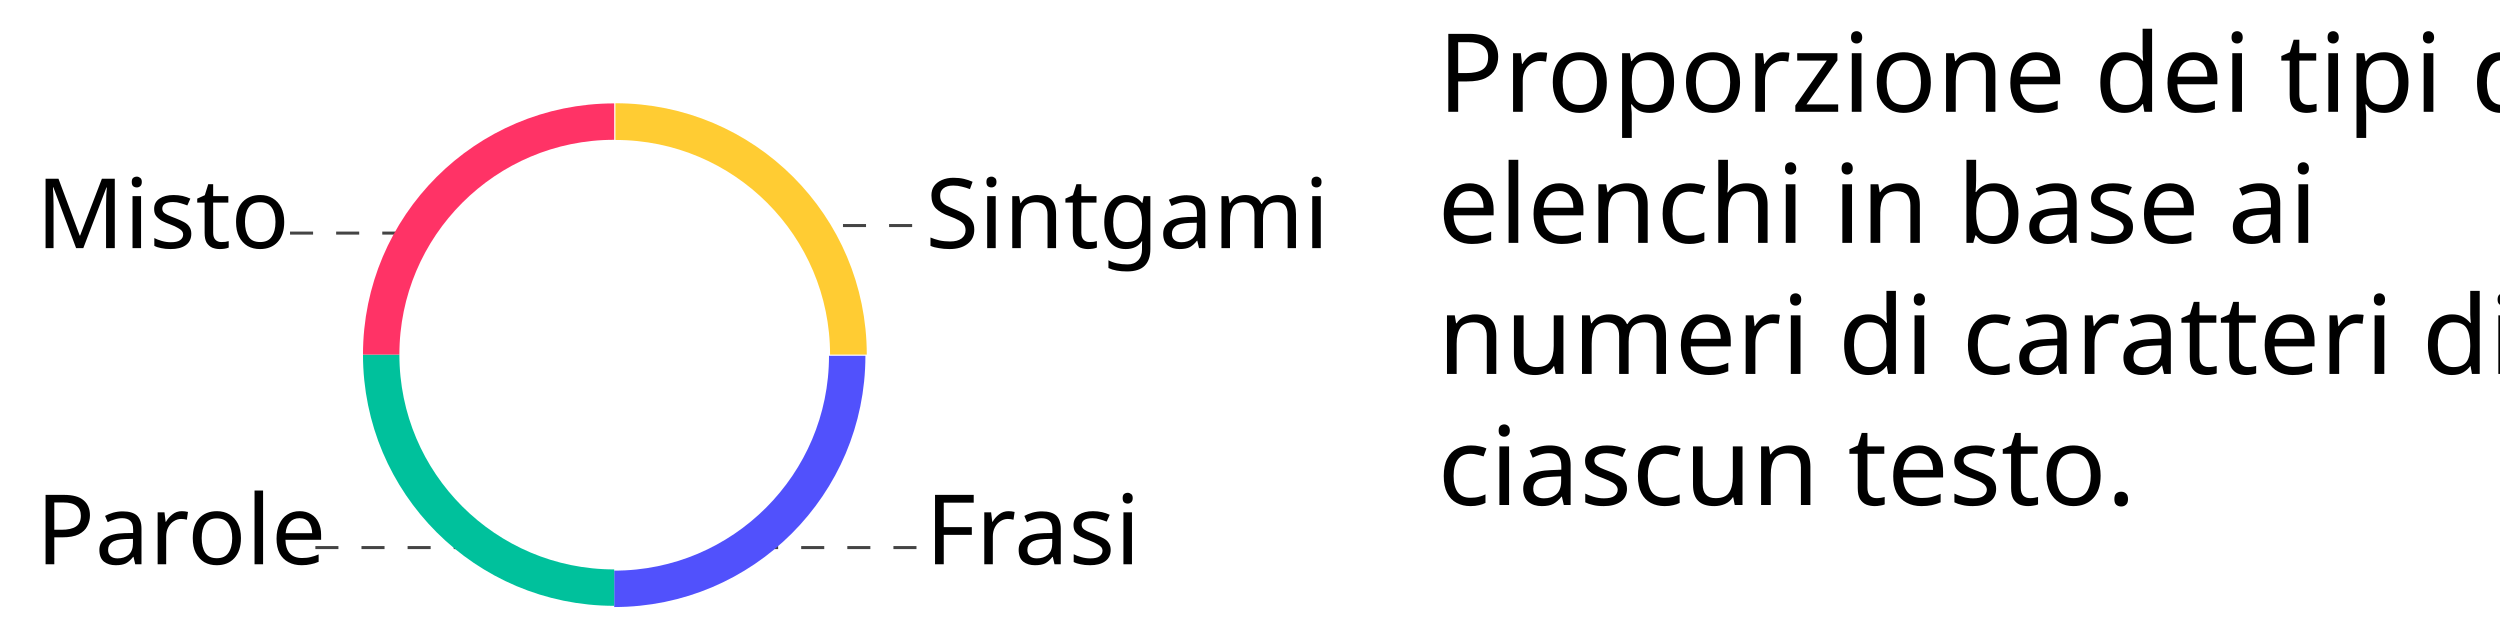
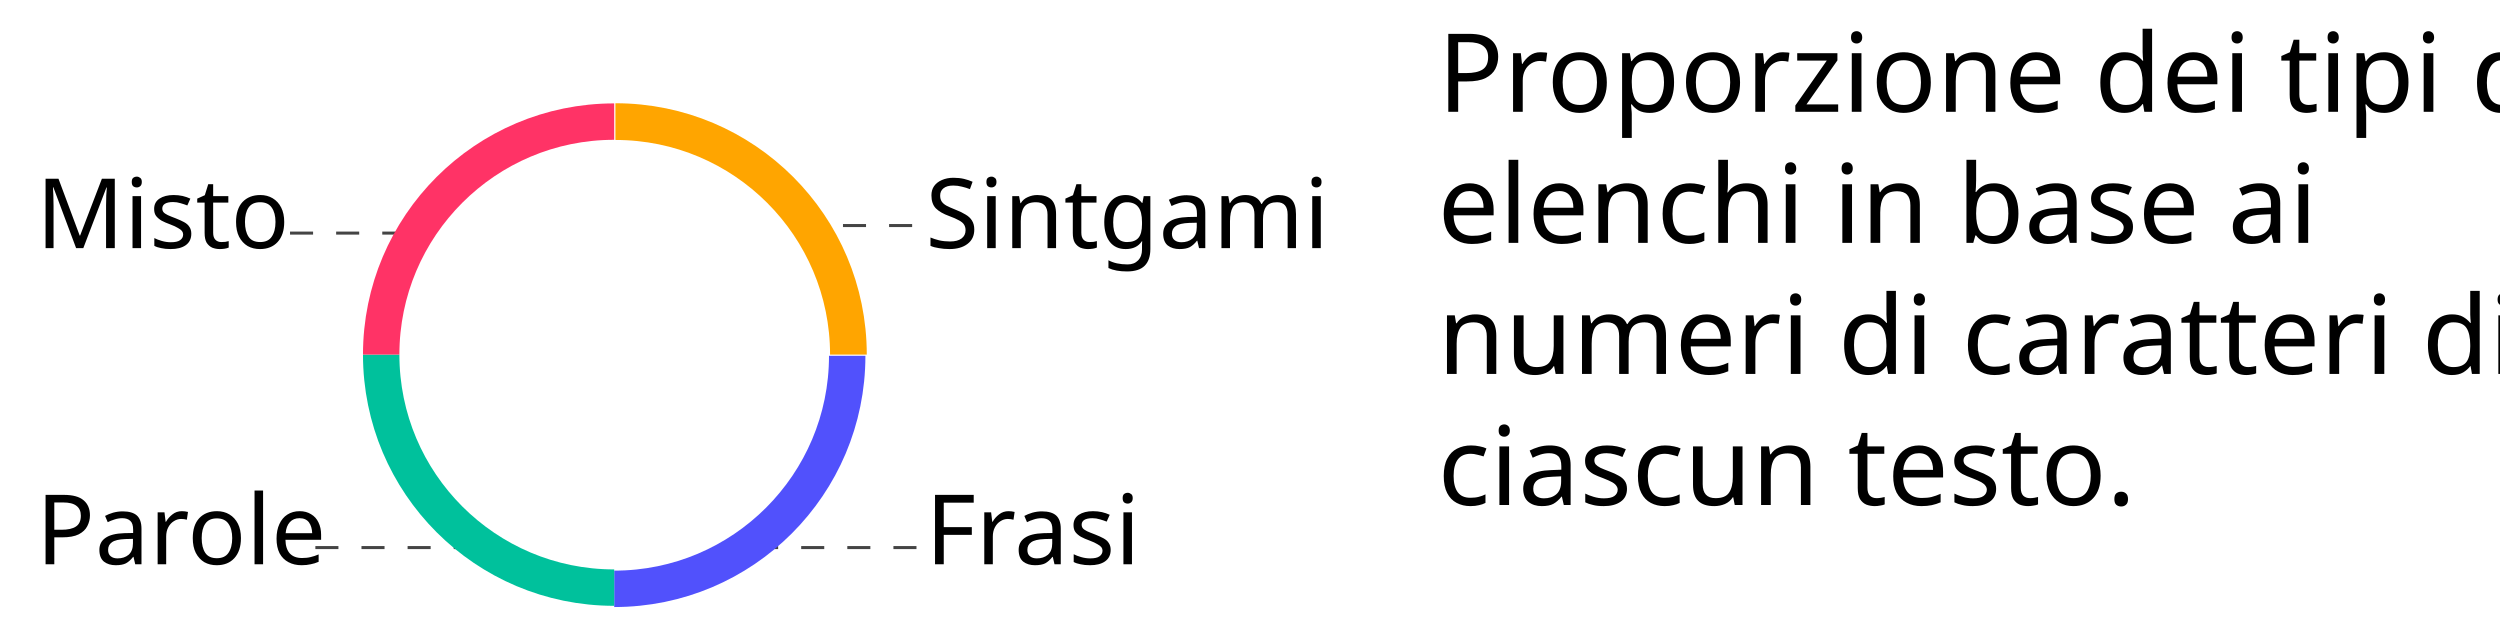
<svg xmlns="http://www.w3.org/2000/svg" version="1.1" id="Layer_1" x="0px" y="0px" viewBox="0 0 206 51.7" style="enable-background:new 0 0 206 51.7;" xml:space="preserve">
  <style type="text/css">
	.st0{fill:none;stroke:#000000;stroke-width:3.021;stroke-miterlimit:10;}
	.st1{fill:none;stroke:#FFA500;stroke-width:3.025;stroke-miterlimit:10;}
	.st2{fill:none;stroke:#444444;stroke-width:0.25;stroke-dasharray:1.9,1.9;}
- 	.st3{fill:none;stroke:#FFCC33;stroke-width:3.025;stroke-miterlimit:10;}
- 	.st4{fill:none;stroke:#5151FC;stroke-width:3;stroke-miterlimit:10;}
- 	.st5{fill:none;stroke:#00C19C;stroke-width:3;stroke-miterlimit:10;}
- 	.st6{fill:none;stroke:#FF3366;stroke-width:3;stroke-miterlimit:10;}
- 	.st7{font-family:'HKGrotesk-Regular';}
- 	.st8{font-size:8px;}
- 	.st9{font-size:9px;}
+ 	.st3{fill:none;stroke:#5151FC;stroke-width:3;stroke-miterlimit:10;}
+ 	.st4{fill:none;stroke:#00C19C;stroke-width:3;stroke-miterlimit:10;}
+ 	.st5{fill:none;stroke:#FF3366;stroke-width:3;stroke-miterlimit:10;}
+ 	.st6{font-family:'HKGrotesk-Regular';}
+ 	.st7{font-size:8px;}
+ 	.st8{font-size:9px;}
</style>
  <g id="Isolation_Mode">
</g>
  <g id="Group_294" transform="translate(0 -1.79)">
    <path id="Path_110" class="st0" d="M80.8,12.6" />
    <path id="Path_111" class="st0" d="M72,39.7" />
    <path id="Path_112" class="st0" d="M43.5,39.7" />
    <path id="Path_113" class="st0" d="M34.6,12.6" />
    <path id="Path_115" class="st1" d="M57.7,44.3" />
    <path id="Path_117" class="st1" d="M33.4,20" />
    <g id="Group_295" transform="translate(0 11)">
      <g id="Group-3_4_" transform="translate(20.198 15.997)">
        <path id="Path-6_4_" class="st2" d="M13.2-6H3" />
      </g>
      <g id="Group-3-2" transform="translate(61.461 15.375)">
        <path id="Path-6-2" class="st2" d="M13.7-6H3" />
      </g>
      <g id="Group-3-3" transform="translate(22.686 41.91)">
        <path id="Path-6-3" class="st2" d="M16.6-6H3" />
      </g>
      <g id="Group-3-4" transform="translate(58.918 41.91)">
        <path id="Path-6-4" class="st2" d="M16.6-6H3" />
      </g>
      <g id="Group_296" transform="translate(-1.99 5.01)">
-         <path id="Path_114" class="st3" d="M71.9,15c0-10.6-8.6-19.2-19.2-19.2" />
-         <path id="Path_116" class="st4" d="M52.6,34.3c10.6,0,19.2-8.6,19.2-19.2" />
-         <path id="Path_118" class="st5" d="M33.4,15c0,10.6,8.6,19.2,19.2,19.2h0" />
-         <path id="Path_119" class="st6" d="M52.6-4.2C42-4.2,33.4,4.4,33.4,15c0,0,0,0,0,0" />
+         <path id="Path_114" class="st1" d="M71.9,15c0-10.6-8.6-19.2-19.2-19.2" />
+         <path id="Path_116" class="st3" d="M52.6,34.3c10.6,0,19.2-8.6,19.2-19.2" />
+         <path id="Path_118" class="st4" d="M33.4,15c0,10.6,8.6,19.2,19.2,19.2l0,0" />
+         <path id="Path_119" class="st5" d="M52.6-4.2C42-4.2,33.4,4.4,33.4,15l0,0" />
      </g>
      <g id="Group_264" transform="translate(73.291 10.235)">
        <g id="Group_263">
-           <text transform="matrix(1 0 0 1 2.9744 1)" class="st7 st8">Sintgami</text>
+           <text transform="matrix(1 0 0 1 2.9744 1)" class="st6 st7">Sintgami</text>
        </g>
      </g>
      <g id="Group_266" transform="translate(73.291 36.286)">
        <g id="Group_265">
-           <text transform="matrix(1 0 0 1 2.9744 1)" class="st7 st8">Frasi</text>
+           <text transform="matrix(1 0 0 1 2.9744 1)" class="st6 st7">Frasi</text>
        </g>
      </g>
      <g id="Group_268" transform="translate(0 10.235)">
        <g id="Group_267">
-           <text transform="matrix(1 0 0 1 2.9744 1)" class="st7 st8">Misto</text>
+           <text transform="matrix(1 0 0 1 2.9744 1)" class="st6 st7">Misto</text>
        </g>
      </g>
      <g id="Group_270" transform="translate(0 36.286)">
        <g id="Group_269">
-           <text transform="matrix(1 0 0 1 2.9744 1)" class="st7 st8">Parole</text>
+           <text transform="matrix(1 0 0 1 2.9744 1)" class="st6 st7">Parole</text>
        </g>
      </g>
    </g>
-     <text transform="matrix(1 0 0 1 118.4654 11)" class="st7 st9">Proporzione dei tipi di </text>
-     <text transform="matrix(1 0 0 1 118.4654 21.8)" class="st7 st9">elenchi in base ai </text>
-     <text transform="matrix(1 0 0 1 118.4654 32.6)" class="st7 st9">numeri di caratteri di </text>
-     <text transform="matrix(1 0 0 1 118.4654 43.4)" class="st7 st9">ciascun testo.</text>
+     <text transform="matrix(1 0 0 1 118.4654 11)" class="st6 st8">Proporzione dei tipi di </text>
+     <text transform="matrix(1 0 0 1 118.4654 21.8)" class="st6 st8">elenchi in base ai </text>
+     <text transform="matrix(1 0 0 1 118.4654 32.6)" class="st6 st8">numeri di caratteri di </text>
+     <text transform="matrix(1 0 0 1 118.4654 43.4)" class="st6 st8">ciascun testo.</text>
  </g>
</svg>
